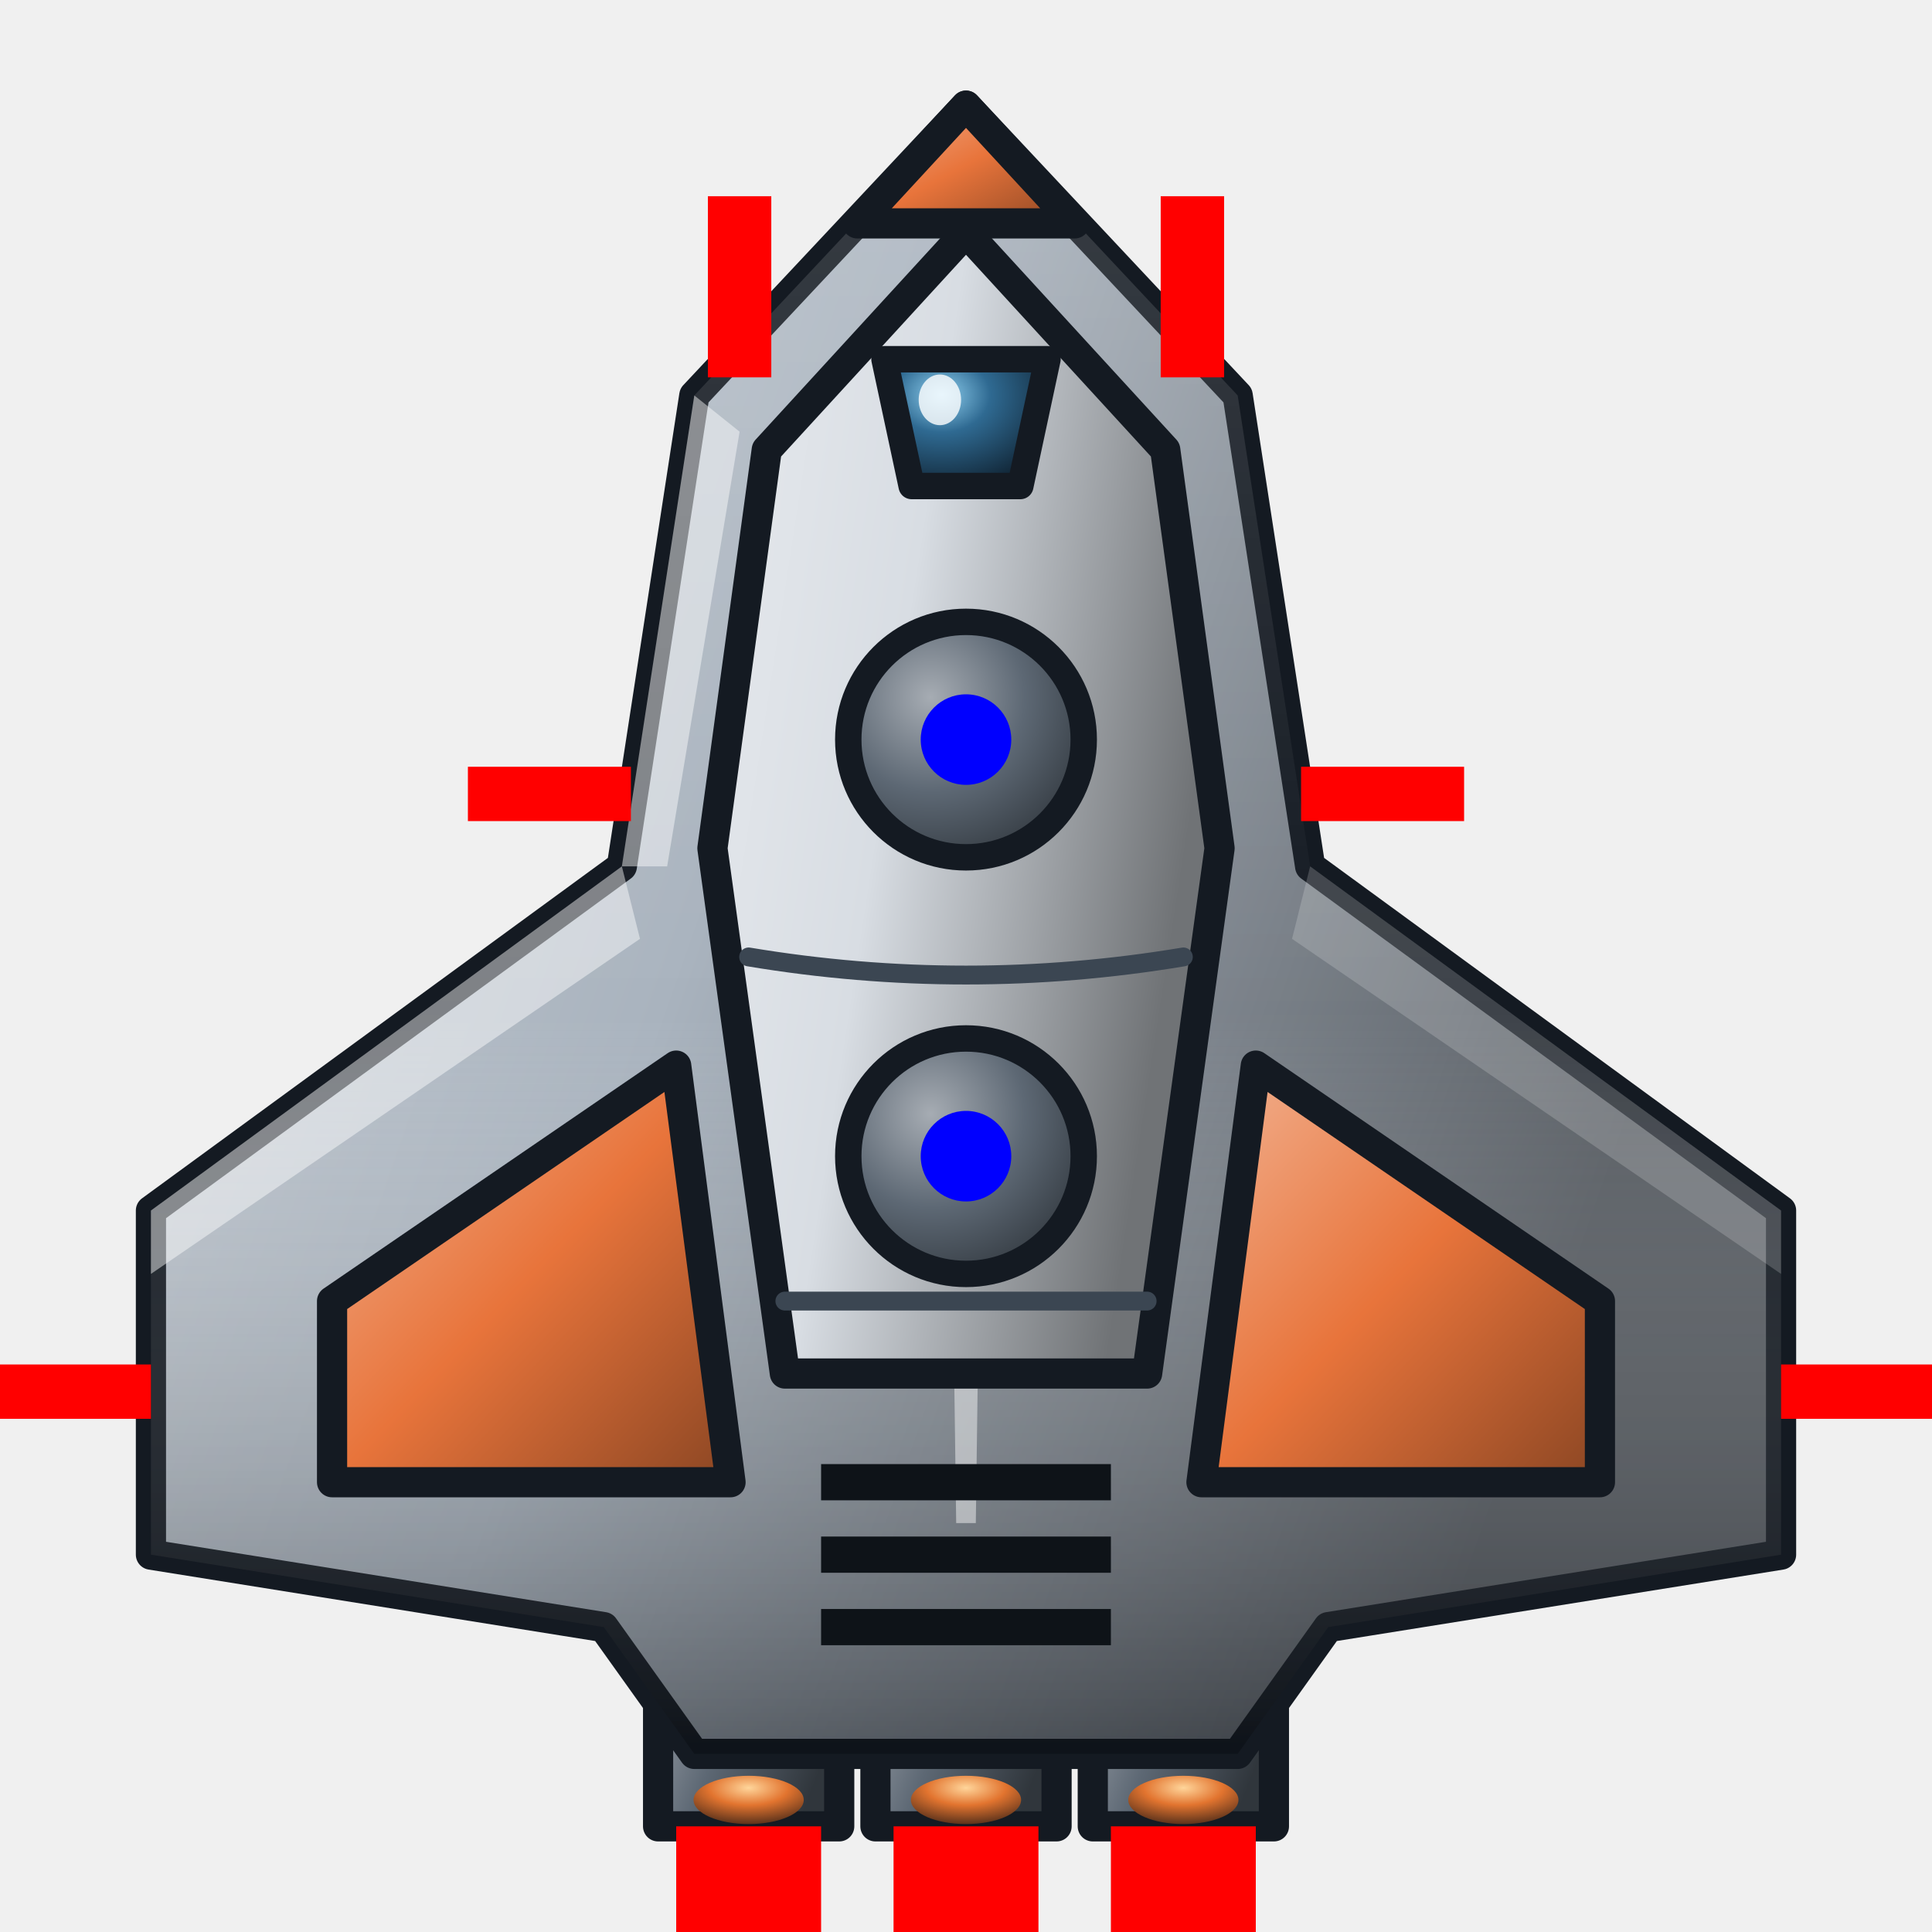
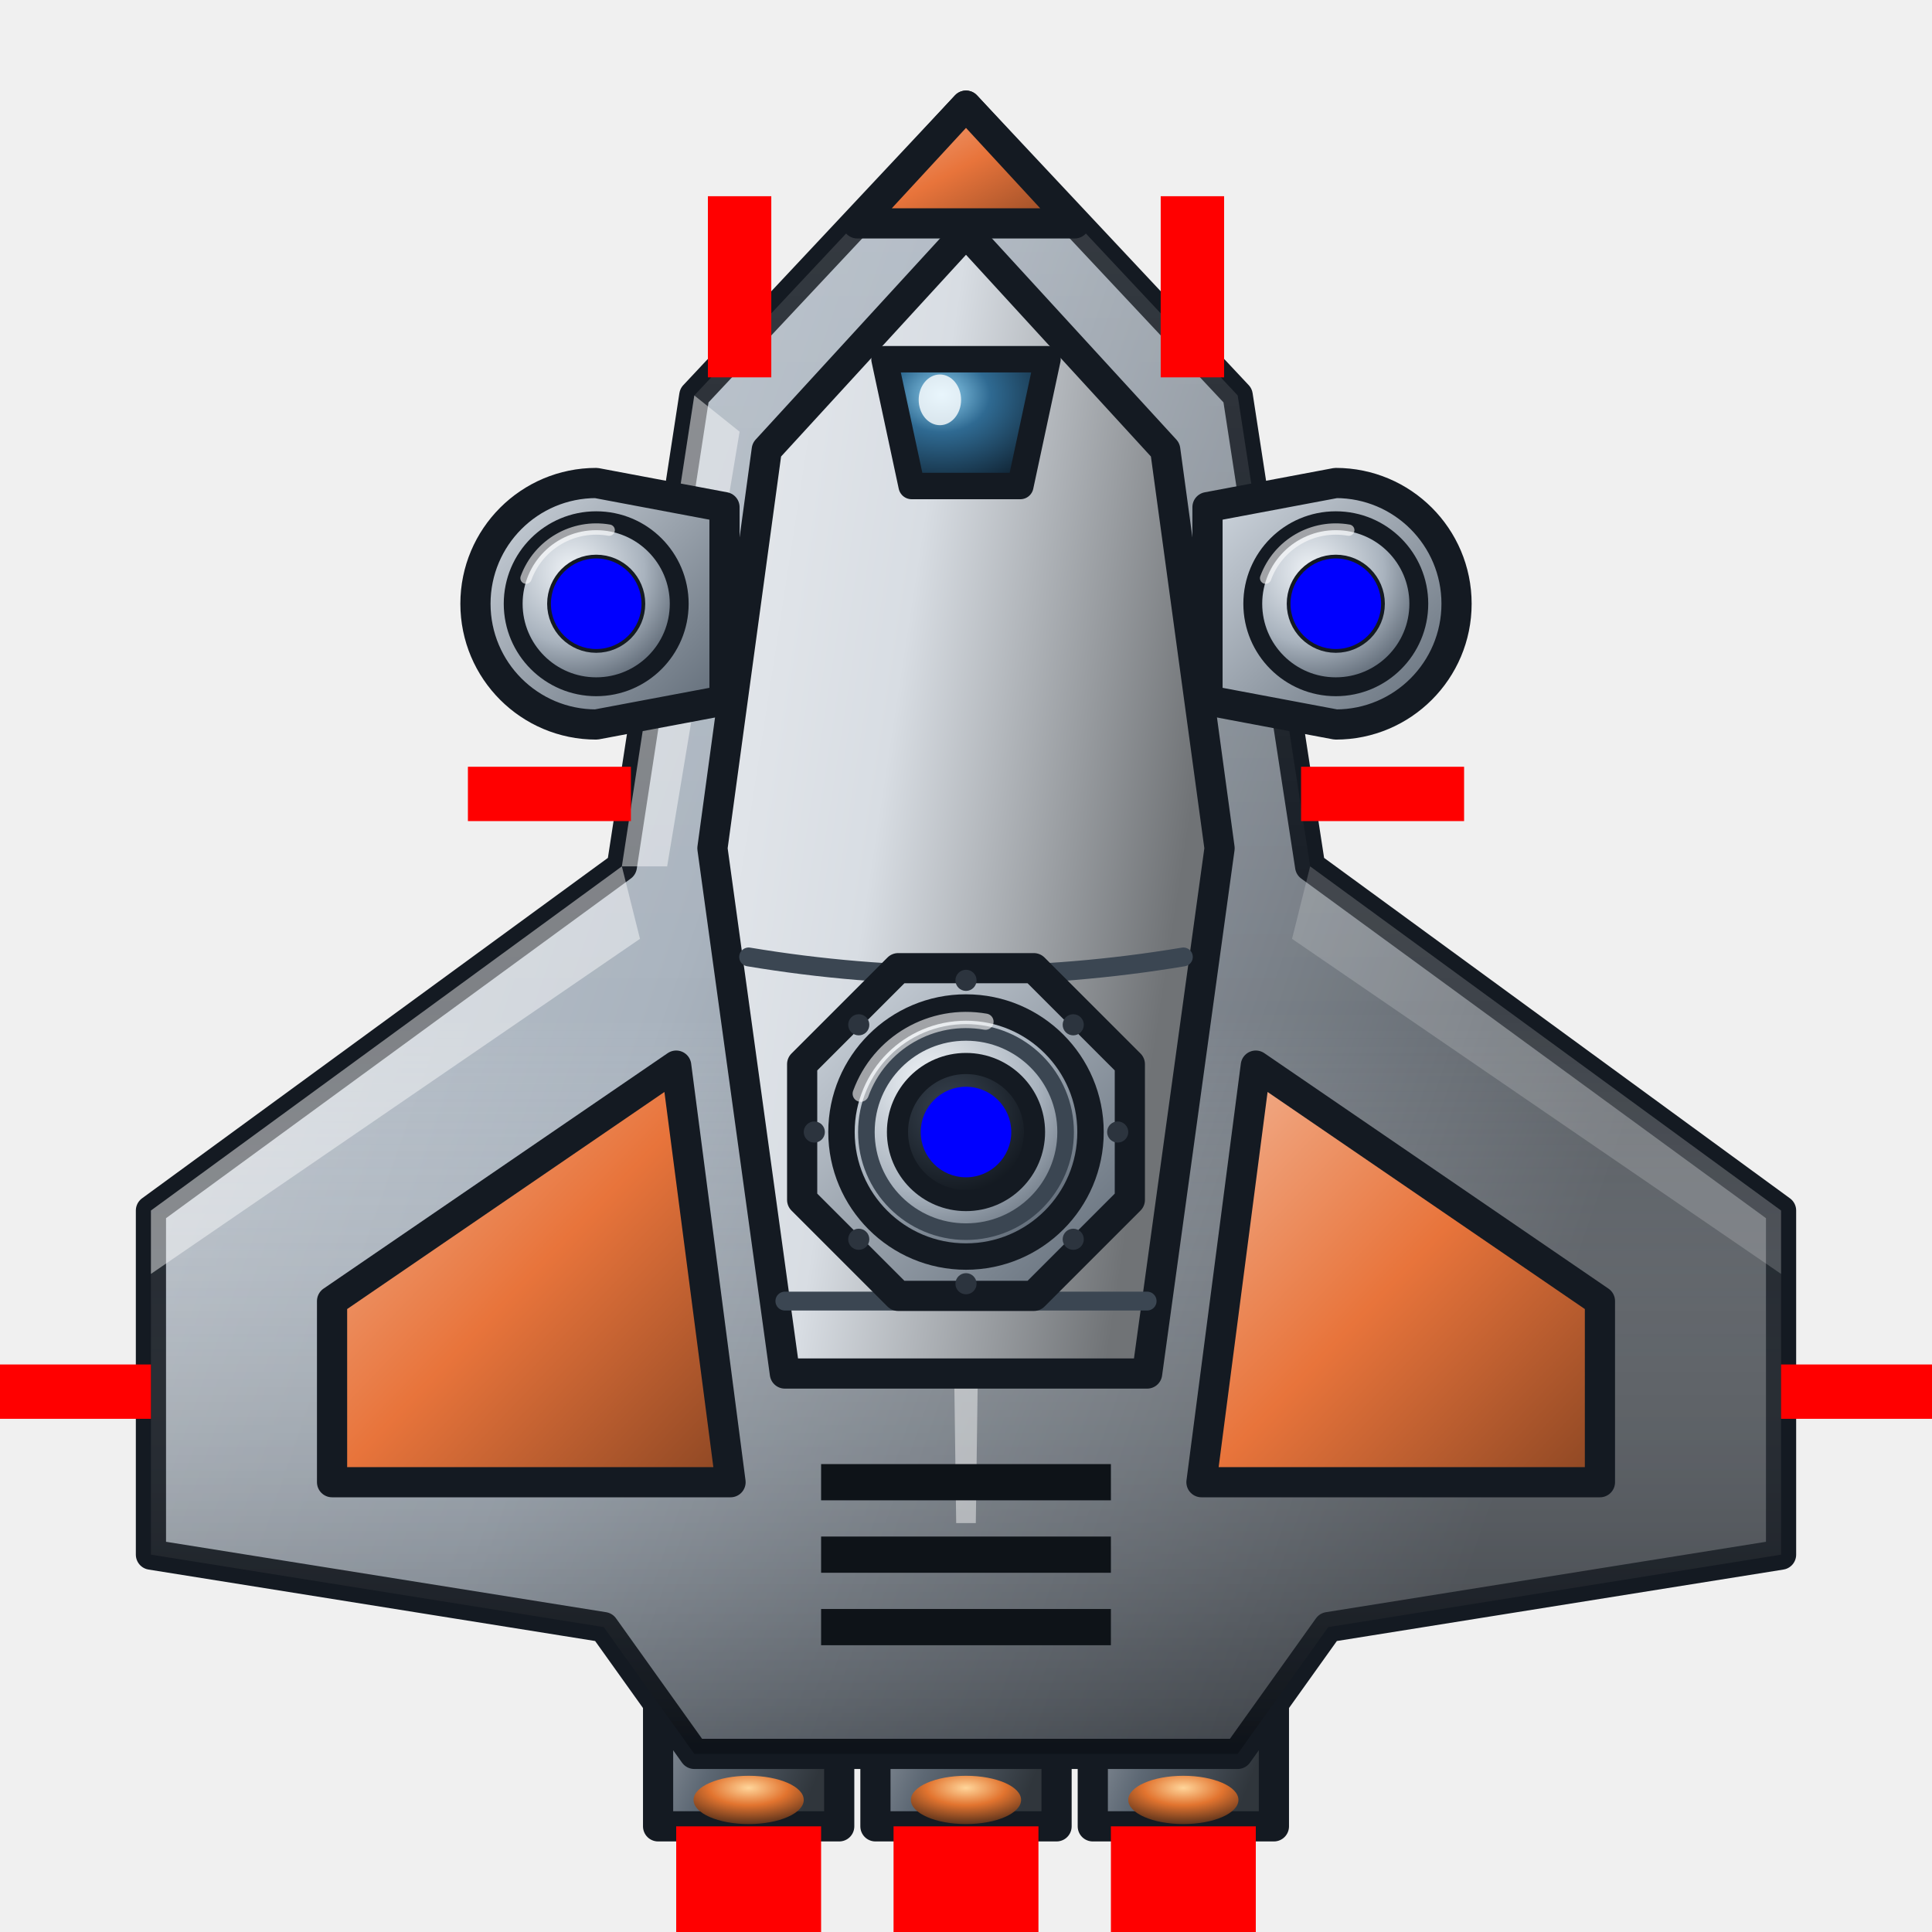
<svg xmlns="http://www.w3.org/2000/svg" viewBox="0 0 256 256">
  <defs>
    <radialGradient id="glass" cx="0.35" cy="0.28" r="0.85">
      <stop offset="0" stop-color="#8fd0f0" />
      <stop offset="0.35" stop-color="#2f6a92" />
      <stop offset="1" stop-color="#0b1824" />
    </radialGradient>
    <linearGradient id="shade" x1="0" y1="0" x2="0" y2="1">
      <stop offset="0" stop-color="#ffffff" stop-opacity="0.16" />
      <stop offset="0.55" stop-color="#ffffff" stop-opacity="0" />
      <stop offset="1" stop-color="#05080c" stop-opacity="0.38" />
    </linearGradient>
    <radialGradient id="nozzle" cx="0.5" cy="0.25" r="0.9">
      <stop offset="0" stop-color="#ffd59a" />
      <stop offset="0.4" stop-color="#e2742f" />
      <stop offset="1" stop-color="#2a1a14" />
    </radialGradient>
    <linearGradient id="l5d6874" x1="0" y1="0" x2="1" y2="0.35">
      <stop offset="0" stop-color="#9ba1a9" />
      <stop offset="0.45" stop-color="#5d6874" />
      <stop offset="1" stop-color="#30363c" />
    </linearGradient>
    <linearGradient id="la9b3be" x1="0" y1="0" x2="1" y2="0.35">
      <stop offset="0" stop-color="#cad0d7" />
      <stop offset="0.45" stop-color="#a9b3be" />
      <stop offset="1" stop-color="#585d63" />
    </linearGradient>
    <linearGradient id="ld8dde3" x1="0" y1="0" x2="1" y2="0.35">
      <stop offset="0" stop-color="#e7eaee" />
      <stop offset="0.45" stop-color="#d8dde3" />
      <stop offset="1" stop-color="#707376" />
    </linearGradient>
    <radialGradient id="r5d6874" cx="0.35" cy="0.32" r="0.8">
      <stop offset="0" stop-color="#a6acb3" />
      <stop offset="0.5" stop-color="#5d6874" />
      <stop offset="1" stop-color="#2e343a" />
    </radialGradient>
    <linearGradient id="accent-fill" x1="0" y1="0" x2="1" y2="1">
      <stop id="accent-light" offset="0" stop-color="#f2b393" />
      <stop id="accent-base" offset="0.5" stop-color="#e8743b" />
      <stop id="accent-dark" offset="1" stop-color="#8b4623" />
    </linearGradient>
+     <radialGradient id="hp-ring" cx="0.35" cy="0.3" r="0.8">
+       <stop offset="0" stop-color="#eef2f6" />
+       <stop offset="0.55" stop-color="#a9b3be" />
+       <stop offset="1" stop-color="#4a5562" />
+     </radialGradient>
+     <radialGradient id="hp-well" cx="0.4" cy="0.35" r="0.75">
+       <stop offset="0" stop-color="#3a4552" />
+       <stop offset="1" stop-color="#0b1016" />
+     </radialGradient>
+     <linearGradient id="hp-plate" x1="0" y1="0" x2="1" y2="1">
+       <stop offset="0" stop-color="#d3dae2" />
+       <stop offset="1" stop-color="#5d6874" />
+     </linearGradient>
  </defs>
  <g id="hull" stroke="#141a22" stroke-width="4" stroke-linejoin="round" stroke-linecap="round">
    <rect x="87.2" y="220.4" width="24" height="21.6" fill="url(#l5d6874)" />
    <rect x="116" y="220.4" width="24" height="21.6" fill="url(#l5d6874)" />
    <rect x="144.8" y="220.4" width="24" height="21.6" fill="url(#l5d6874)" />
    <path d="M128 14 L164 52.4 L173.6 114.8 L236 160.4 L236 206 L176 215.6 L164 232.4 L92 232.4 L80 215.6 L20 206 L20 160.4 L82.4 114.8 L92 52.4 Z" fill="url(#la9b3be)" />
    <path d="M128 14 L164 52.4 L173.6 114.8 L236 160.4 L236 206 L176 215.6 L164 232.4 L92 232.4 L80 215.6 L20 206 L20 160.4 L82.4 114.8 L92 52.4 Z" fill="url(#shade)" stroke="none" />
    <path d="M128 35.84 L130.5 112.28 L129.3 201.82 L126.7 201.82 L125.5 112.28 Z" fill="#ffffff" fill-opacity="0.45" stroke="none" />
    <path d="M128 30.8 L154.4 59.6 L161.6 112.4 L152 182 L104 182 L94.4 112.4 L101.6 59.6 Z" fill="url(#ld8dde3)" />
    <path d="M117.2 47.6 L138.8 47.6 L135.2 64.4 L120.8 64.4 Z" fill="url(#glass)" stroke-width="3.5" />
    <ellipse cx="124.54" cy="52.98" rx="2.81" ry="3.36" fill="#ffffff" fill-opacity="0.8" stroke="none" />
-     <circle cx="128" cy="98" r="15.6" fill="url(#r5d6874)" stroke-width="3.5" />
-     <circle cx="128" cy="153.2" r="15.6" fill="url(#r5d6874)" stroke-width="3.5" />
    <path d="M82.4 114.8 L20 160.4 L20 168.8 L84.8 124.4 Z" fill="#ffffff" fill-opacity="0.45" stroke="none" />
    <path d="M173.6 114.8 L236 160.4 L236 168.8 L171.2 124.4 Z" fill="#ffffff" fill-opacity="0.18" stroke="none" />
    <path d="M99.2 126.8 Q128 131.6 156.8 126.8 M104 172.4 L152 172.4" fill="none" stroke="#3b4652" stroke-width="2.5" />
    <rect x="108.8" y="194" width="38.4" height="4.8" fill="#0e1318" stroke="none" />
    <rect x="108.8" y="203.6" width="38.4" height="4.8" fill="#0e1318" stroke="none" />
    <rect x="108.8" y="213.2" width="38.4" height="4.8" fill="#0e1318" stroke="none" />
    <path d="M92 52.4 L82.4 114.8 L88.4 114.8 L98 57.2 Z" fill="#ffffff" fill-opacity="0.45" stroke="none" />
    <ellipse cx="99.2" cy="238.5" rx="7.3" ry="3.2" fill="url(#nozzle)" stroke="none" />
    <ellipse cx="128" cy="238.5" rx="7.3" ry="3.2" fill="url(#nozzle)" stroke="none" />
    <ellipse cx="156.8" cy="238.5" rx="7.3" ry="3.2" fill="url(#nozzle)" stroke="none" />
+     <path d="M96 67.2 L79 64 A16 16 0 0 0 79 96 L96 92.8 Z" fill="url(#hp-plate)" />
+     <circle cx="79" cy="80" r="11" fill="url(#hp-ring)" stroke-width="2.5" />
+     <circle cx="79" cy="80" r="5.5" fill="url(#hp-well)" stroke-width="2" />
+     <path d="M69.7 76.61 A9.9 9.9 0 0 1 80.72 70.25" fill="none" stroke="#ffffff" stroke-opacity="0.6" stroke-width="1.5" />
+     <path d="M160 67.2 L177 64 A16 16 0 0 1 177 96 L160 92.8 Z" fill="url(#hp-plate)" />
+     <circle cx="177" cy="80" r="11" fill="url(#hp-ring)" stroke-width="2.5" />
+     <circle cx="177" cy="80" r="5.5" fill="url(#hp-well)" stroke-width="2" />
+     <path d="M167.7 76.61 A9.9 9.9 0 0 1 178.72 70.25" fill="none" stroke="#ffffff" stroke-opacity="0.6" stroke-width="1.5" />
+     <path d="M149.71 158.99 L136.99 171.71 L119.01 171.71 L106.29 158.99 L106.29 141.01 L119.01 128.29 L136.99 128.29 L149.71 141.01 Z" fill="url(#hp-plate)" />
+     <circle cx="148.1" cy="150" r="1.4" fill="#2c343e" stroke="none" />
+     <circle cx="142.21" cy="164.21" r="1.4" fill="#2c343e" stroke="none" />
+     <circle cx="128" cy="170.1" r="1.4" fill="#2c343e" stroke="none" />
+     <circle cx="113.79" cy="164.21" r="1.4" fill="#2c343e" stroke="none" />
+     <circle cx="107.9" cy="150" r="1.4" fill="#2c343e" stroke="none" />
+     <circle cx="113.79" cy="135.79" r="1.4" fill="#2c343e" stroke="none" />
+     <circle cx="128" cy="129.9" r="1.4" fill="#2c343e" stroke="none" />
+     <circle cx="142.21" cy="135.79" r="1.4" fill="#2c343e" stroke="none" />
+     <circle cx="128" cy="150" r="16.5" fill="url(#hp-ring)" stroke-width="3.5" />
+     <circle cx="128" cy="150" r="13.2" fill="none" stroke="#3b4652" stroke-width="2.2" />
+     <circle cx="128" cy="150" r="9.08" fill="url(#hp-well)" stroke-width="2.8" />
+     <path d="M114.05 144.92 A14.85 14.85 0 0 1 130.58 135.38" fill="none" stroke="#ffffff" stroke-opacity="0.6" stroke-width="2.15" />
  </g>
  <g id="accent" stroke="#141a22" stroke-width="4" stroke-linejoin="round" stroke-linecap="round">
    <path d="M44 172.4 L89.6 141.2 L96.8 196.4 L44 196.4 Z" fill="url(#accent-fill)" />
    <path d="M212 172.4 L166.4 141.2 L159.2 196.4 L212 196.4 Z" fill="url(#accent-fill)" />
    <path d="M128 14 L142.4 29.6 L113.6 29.6 Z" fill="url(#accent-fill)" />
  </g>
  <g id="anchors">
    <line id="flame-main-1" x1="99.2" y1="242" x2="99.2" y2="278" stroke="#ff0000" stroke-width="19.2" />
    <line id="flame-main-2" x1="128" y1="242" x2="128" y2="278" stroke="#ff0000" stroke-width="19.2" />
    <line id="flame-main-3" x1="156.8" y1="242" x2="156.8" y2="278" stroke="#ff0000" stroke-width="19.2" />
    <line id="flame-reverse-1" x1="98" y1="50" x2="98" y2="26" stroke="#ff0000" stroke-width="8.4" />
    <line id="flame-reverse-2" x1="158" y1="50" x2="158" y2="26" stroke="#ff0000" stroke-width="8.4" />
    <line id="flame-side-1" x1="83.6" y1="105.2" x2="62" y2="105.2" stroke="#ff0000" stroke-width="7.2" />
    <line id="flame-side-2" x1="172.4" y1="105.2" x2="194" y2="105.2" stroke="#ff0000" stroke-width="7.2" />
    <line id="flame-side-3" x1="20" y1="184.4" x2="-1.6" y2="184.4" stroke="#ff0000" stroke-width="7.2" />
    <line id="flame-side-4" x1="236" y1="184.4" x2="257.6" y2="184.4" stroke="#ff0000" stroke-width="7.2" />
-     <circle id="turret-1" cx="128" cy="98" r="6" fill="#0000ff" />
-     <circle id="turret-2" cx="128" cy="153.2" r="6" fill="#0000ff" />
+     <circle id="turret-medium-1" cx="79" cy="80" r="6" fill="#0000ff" />
+     <circle id="turret-medium-2" cx="177" cy="80" r="6" fill="#0000ff" />
+     <circle id="turret-heavy-1" cx="128" cy="150" r="6" fill="#0000ff" />
  </g>
</svg>
